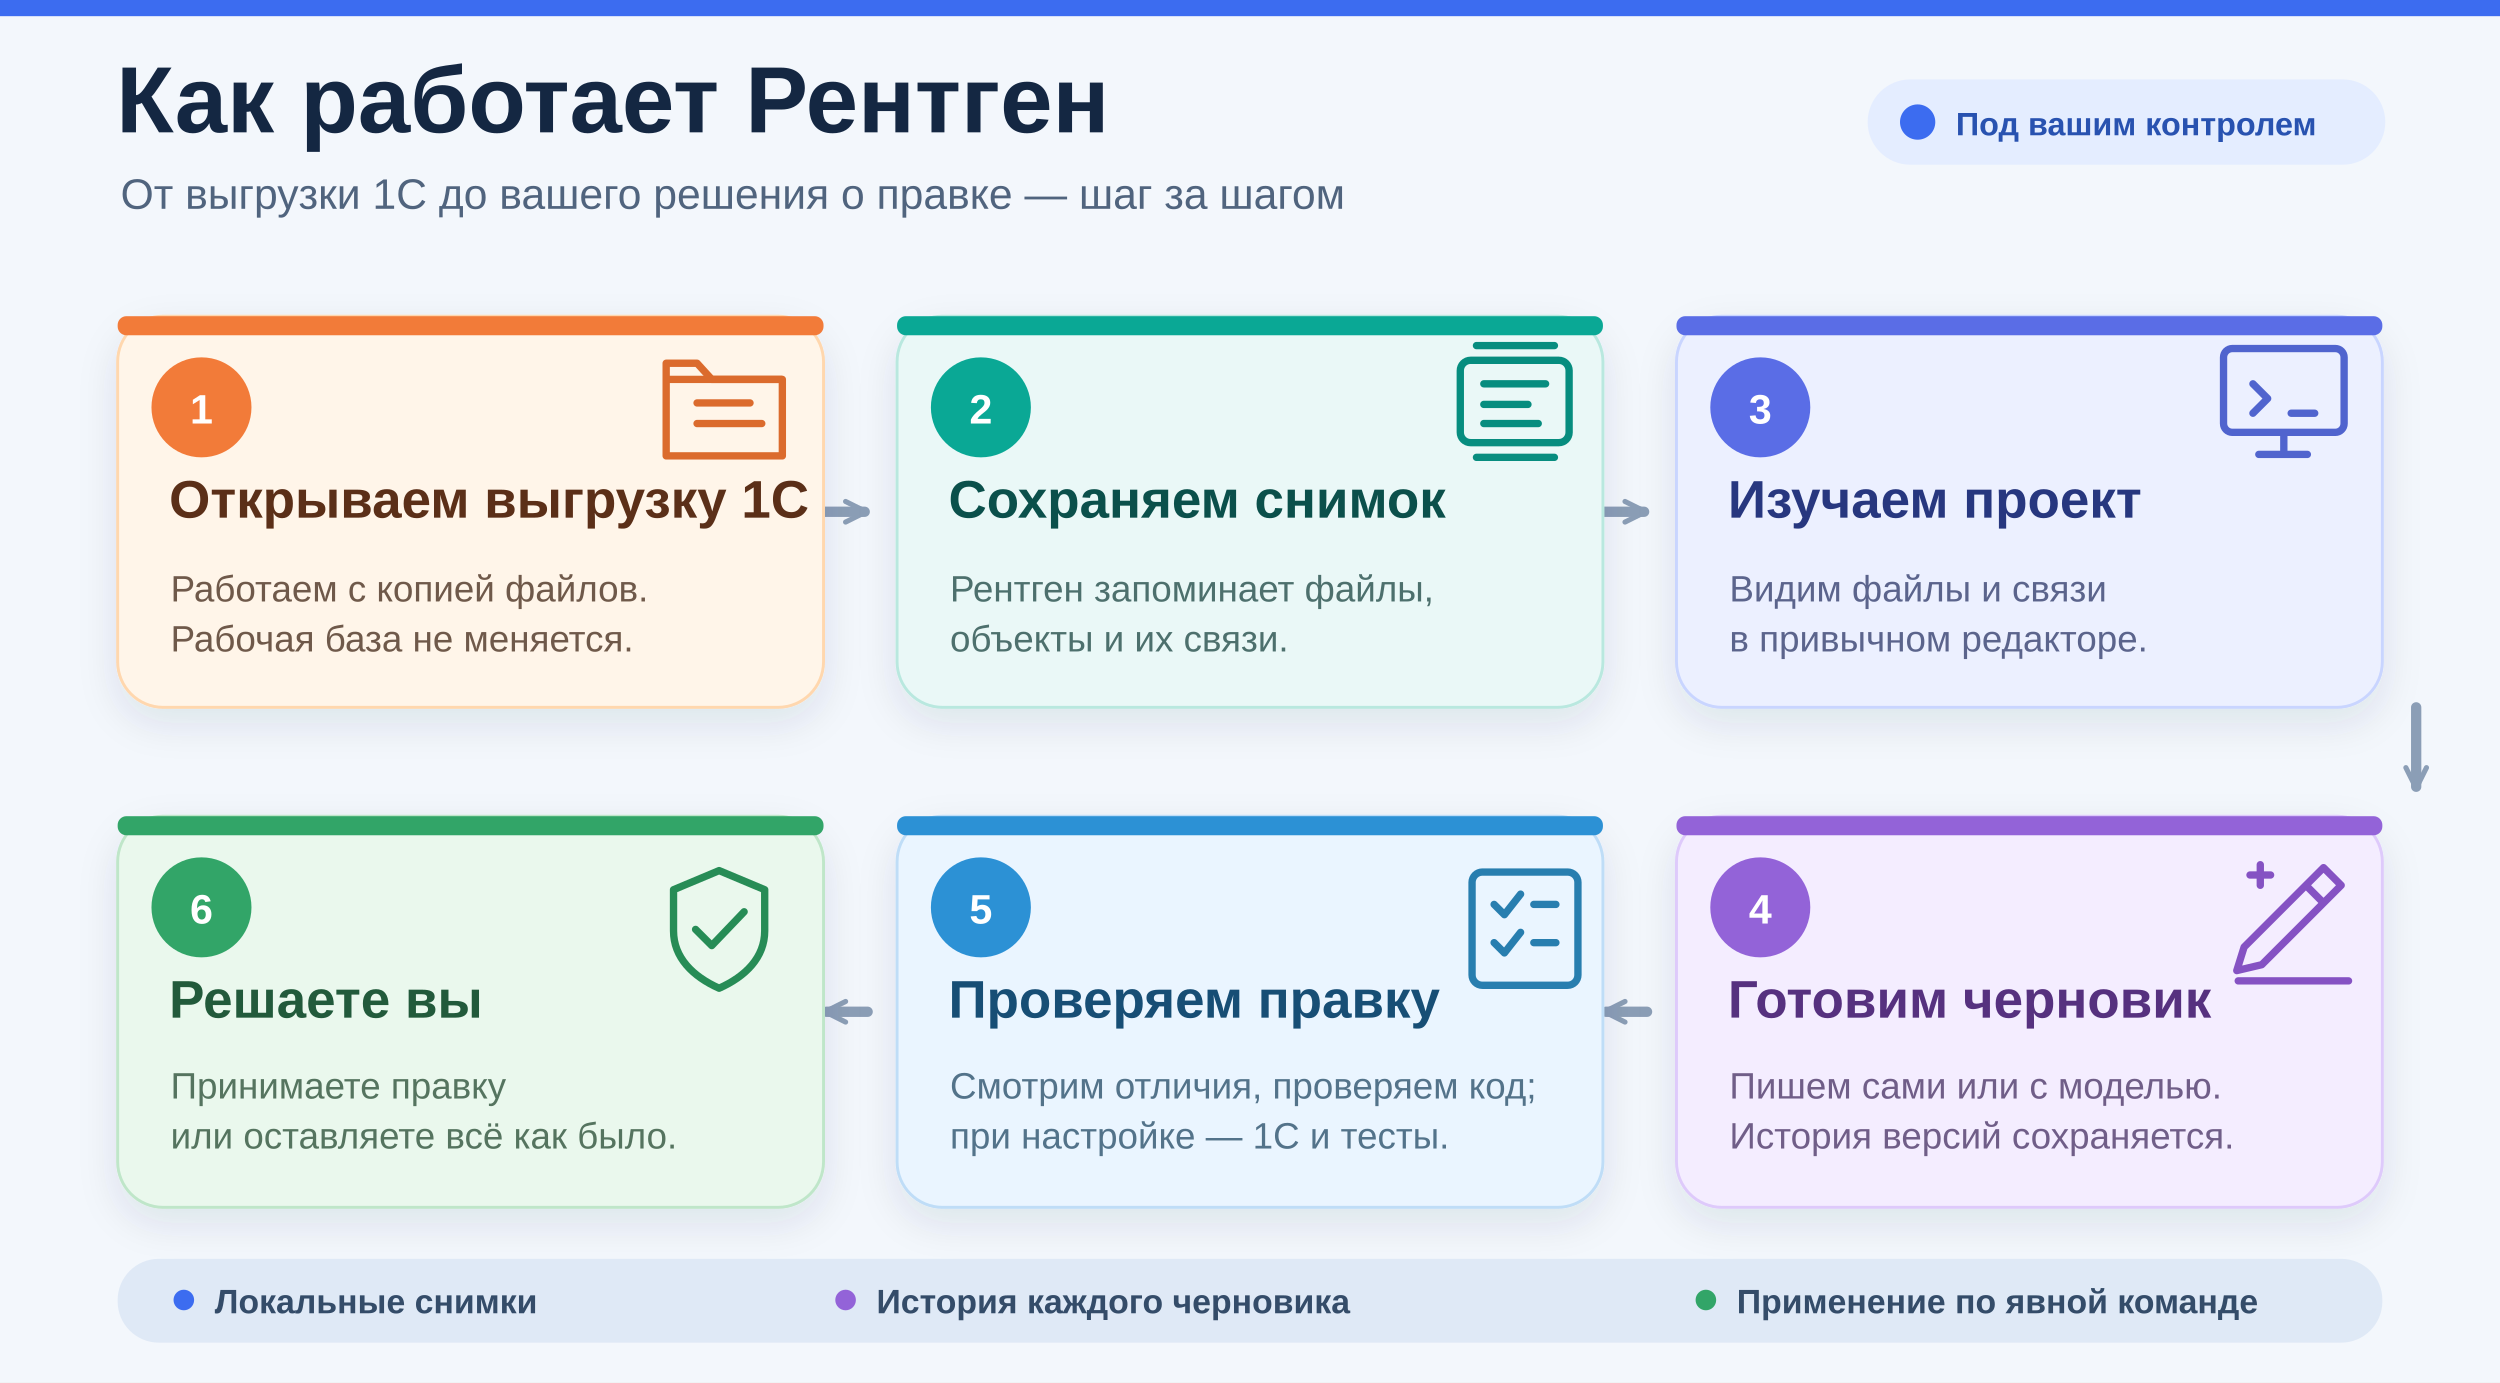
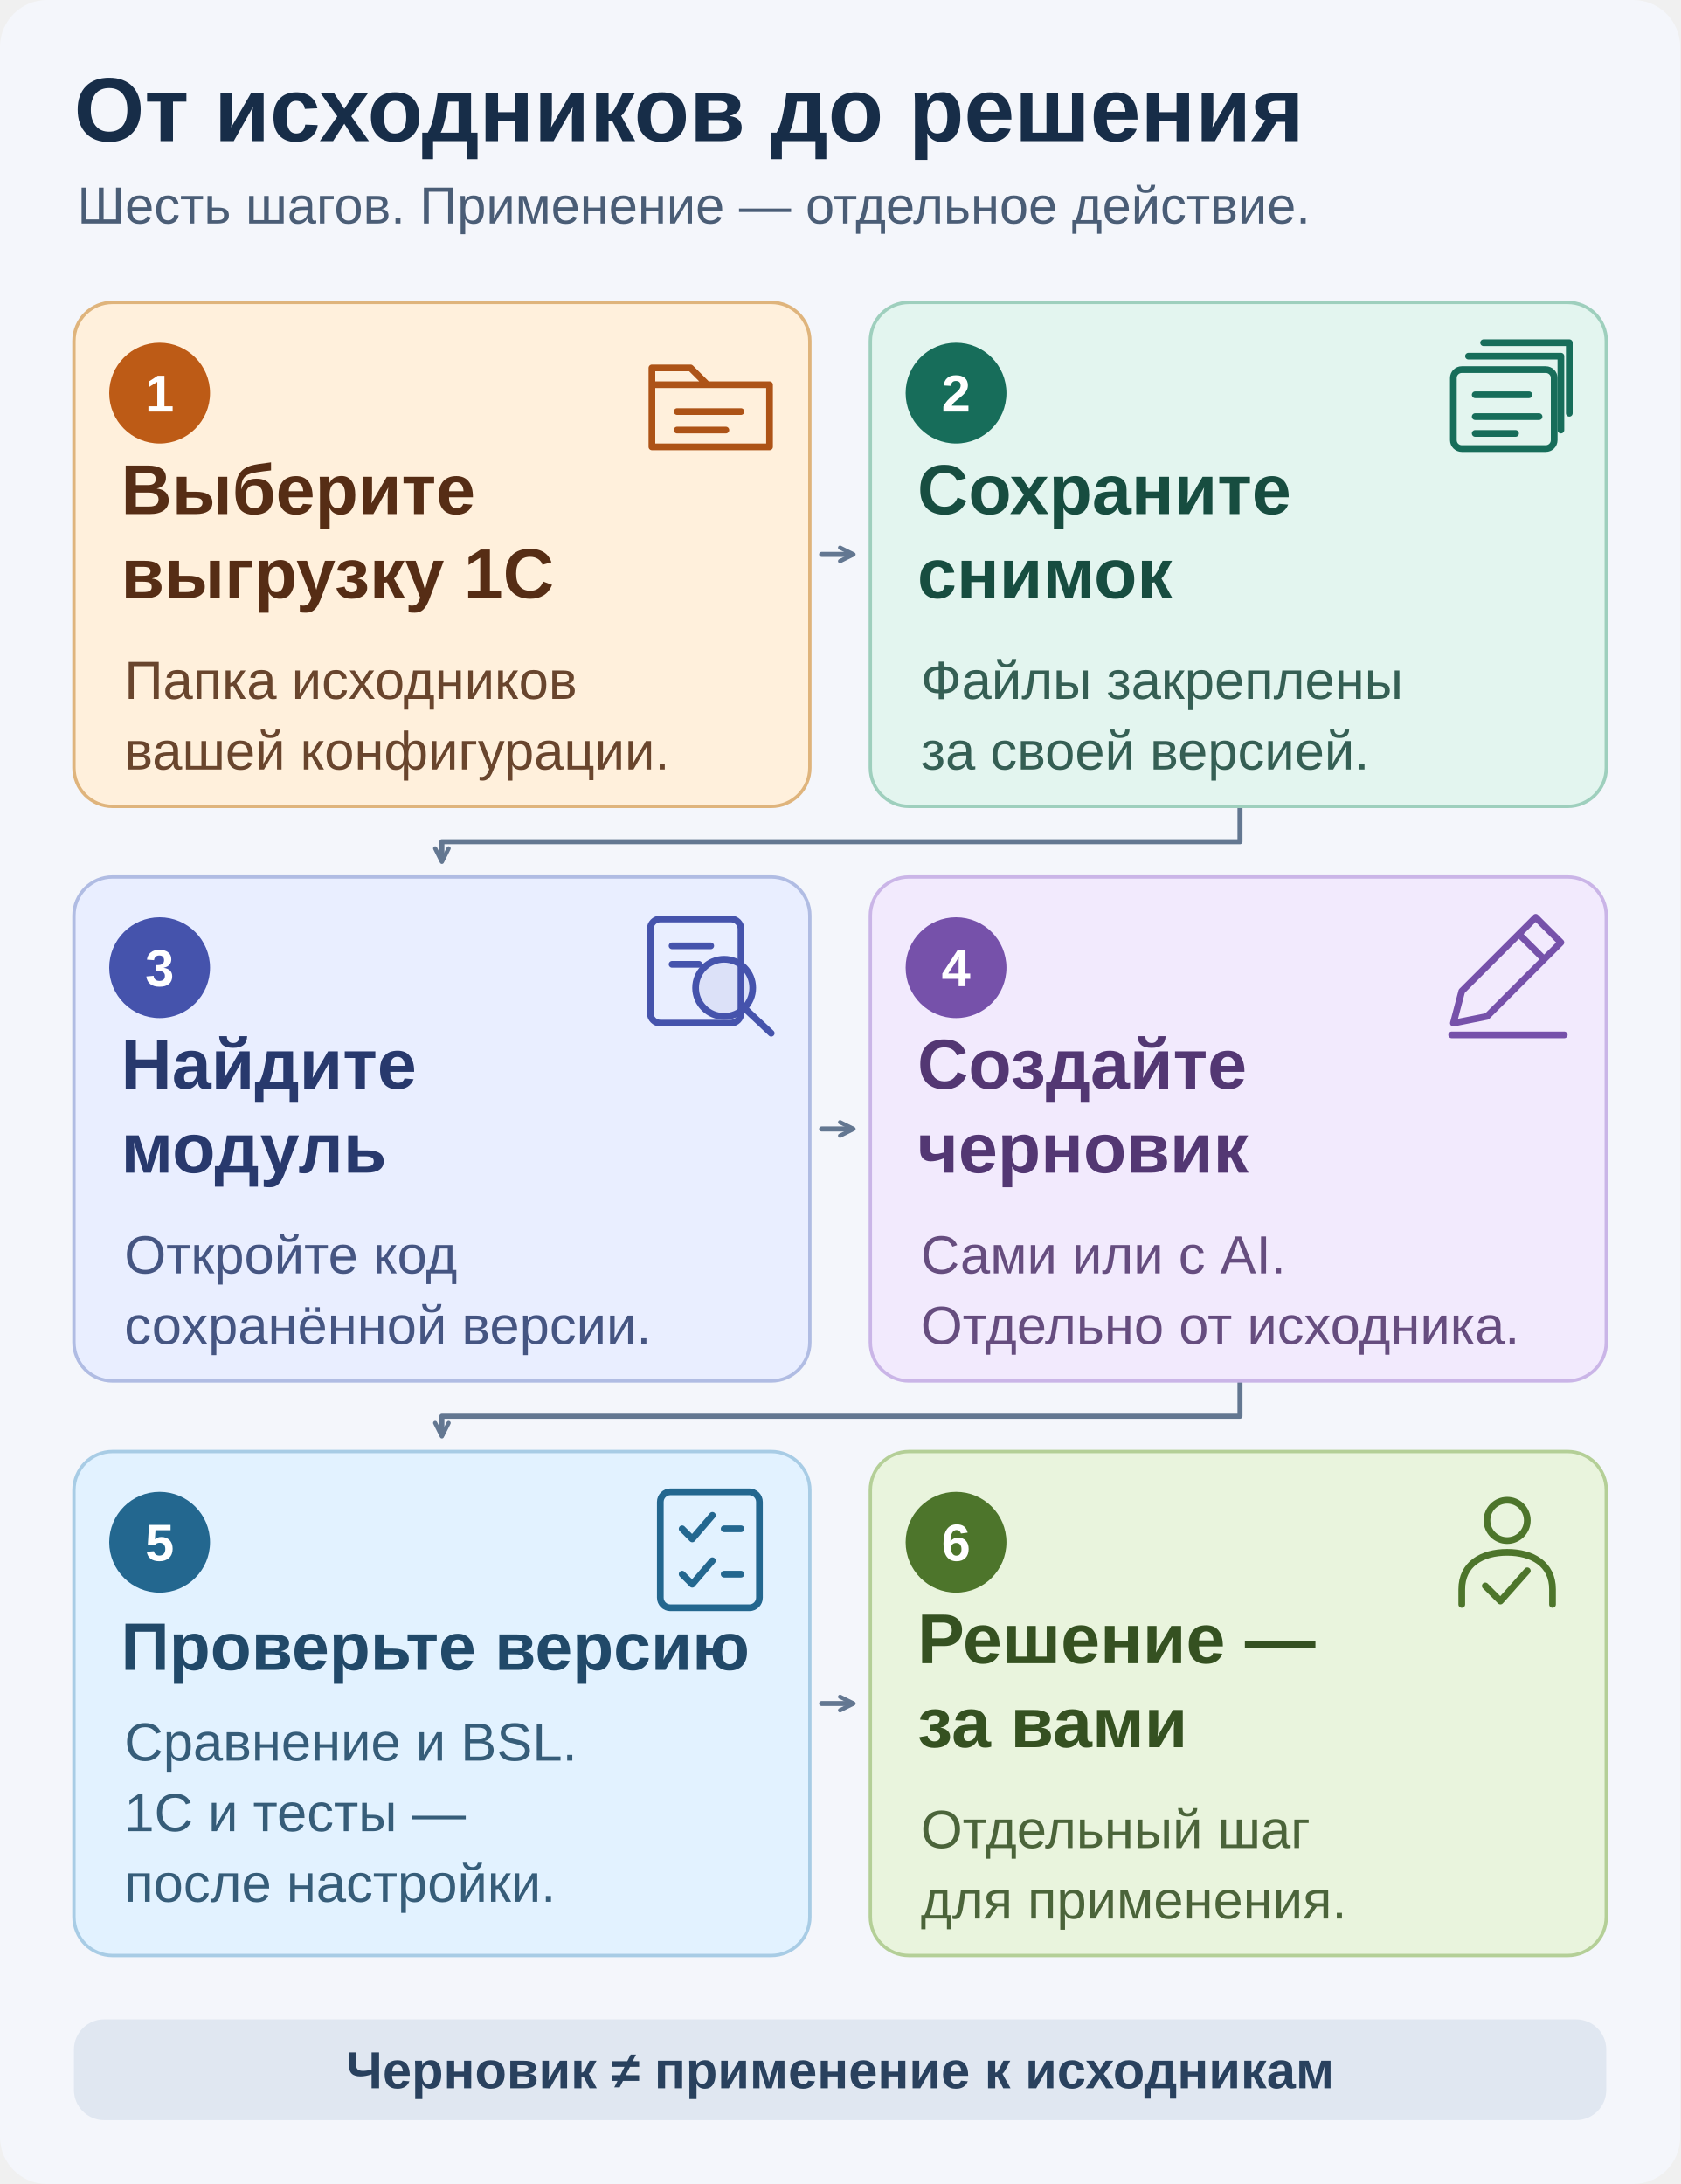
- <svg xmlns="http://www.w3.org/2000/svg" width="1700" height="940" viewBox="0 0 1700 940" role="img" aria-labelledby="diagram-title diagram-desc">
+ <svg xmlns="http://www.w3.org/2000/svg" width="1000" height="1300" viewBox="0 0 1000 1300" role="img" aria-labelledby="steps-title steps-desc">
  <defs>
-     <filter id="shadow" x="-20%" y="-25%" width="140%" height="155%">
-       <feDropShadow dx="0" dy="10" stdDeviation="13" flood-color="#183153" flood-opacity="0.10" />
-     </filter>
-     <marker id="arrow" markerUnits="userSpaceOnUse" markerWidth="20" markerHeight="20" refX="16" refY="10" orient="auto">
-       <path d="M3 3 L17 10 L3 17" fill="none" stroke="#8b9eb6" stroke-width="3.5" stroke-linecap="round" stroke-linejoin="round" />
+     <marker id="step-arrow" markerWidth="12" markerHeight="12" refX="9" refY="6" orient="auto" markerUnits="userSpaceOnUse">
+       <path d="M2 2L10 6L2 10" fill="none" stroke="#637791" stroke-width="2.5" stroke-linecap="round" stroke-linejoin="round" />
    </marker>
+     <g id="folder-icon" fill="none" stroke-width="4" stroke-linecap="round" stroke-linejoin="round">
+       <path d="M5 22H28L38 32H75V69H5Z M5 32H75 M20 48H58 M20 59H49" />
+     </g>
+     <g id="snapshot-icon" fill="none" stroke-width="4" stroke-linecap="round" stroke-linejoin="round">
+       <rect x="8" y="23" width="60" height="47" rx="5" />
+       <path d="M17 15H72V59 M26 7H77V49 M21 38H53 M21 51H59 M21 61H45" />
+     </g>
+     <g id="search-icon" fill="none" stroke-width="4" stroke-linecap="round" stroke-linejoin="round">
+       <rect x="4" y="8" width="54" height="62" rx="6" />
+       <path d="M17 24H40 M17 35H33" />
+       <circle cx="48" cy="49" r="17" fill="currentColor" fill-opacity="0.08" />
+       <path d="M60 61L76 76" />
+     </g>
+     <g id="draft-icon" fill="none" stroke-width="4" stroke-linecap="round" stroke-linejoin="round">
+       <path d="M8 70L13 51L57 7L72 22L28 66Z M47 17L62 32 M7 77H74" />
+     </g>
+     <g id="check-icon" fill="none" stroke-width="4" stroke-linecap="round" stroke-linejoin="round">
+       <rect x="10" y="7" width="59" height="69" rx="6" />
+       <path d="M23 29L29 35L41 21 M48 29H58 M23 56L29 62L41 48 M48 56H58" />
+     </g>
+     <g id="decision-icon" fill="none" stroke-width="4" stroke-linecap="round" stroke-linejoin="round">
+       <circle cx="40" cy="24" r="12" />
+       <path d="M13 74V65C13 50 25 43 40 43C55 43 67 50 67 65V74 M27 63L36 72L52 54" />
+     </g>
  </defs>
-   <rect width="1700" height="940" fill="#f3f7fc" />
-   <path d="M0 0 H1700 V11 H0Z" fill="#3c6cf0" />
+   <rect width="1000" height="1300" rx="28" fill="#f4f6fb" />
  <g font-family="Segoe UI,Arial,sans-serif">
-     <text x="79" y="90" fill="#142742" font-size="64" font-weight="800">Как работает Рентген</text>
-     <text x="82" y="142" fill="#50647e" font-size="29">От выгрузки 1С до вашего решения о правке — шаг за шагом</text>
-     <rect x="1270" y="54" width="352" height="58" rx="29" fill="#e4edff" />
-     <circle cx="1304" cy="83" r="12" fill="#3c6cf0" />
-     <text x="1330" y="92" fill="#2852b0" font-size="22" font-weight="700">Под вашим контролем</text>
+     <text x="44" y="84" fill="#172d48" font-size="54" font-weight="800">От исходников до решения</text>
+     <text x="46" y="133" fill="#4a5d76" font-size="31">Шесть шагов. Применение — отдельное действие.</text>
  </g>
-   <g fill="none" stroke="#8b9eb6" stroke-width="7" stroke-linecap="round" marker-end="url(#arrow)">
-     <path d="M560 348 H588" />
-     <path d="M1090 348 H1118" />
-     <path d="M1643 481 V535" />
-     <path d="M1120 688 H1092" />
-     <path d="M590 688 H562" />
+   <g fill="none" stroke="#637791" stroke-width="3" stroke-linecap="round" stroke-linejoin="round" marker-end="url(#step-arrow)">
+     <path d="M489 330H507" />
+     <path d="M738 481V501H263V512" />
+     <path d="M489 672H507" />
+     <path d="M738 823V843H263V854" />
+     <path d="M489 1014H507" />
  </g>
-   <g filter="url(#shadow)">
-     <rect x="80" y="215" width="480" height="266" rx="31" fill="#fff5e9" stroke="#ffd7ae" stroke-width="2" />
+   <rect x="44" y="180" width="438" height="300" rx="23" fill="#fff0dc" stroke="#dfb47c" stroke-width="2" />
+   <circle cx="95" cy="234" r="30" fill="#bd5b16" />
+   <text x="95" y="245" text-anchor="middle" fill="#ffffff" font-family="Segoe UI,Arial,sans-serif" font-size="31" font-weight="800">1</text>
+   <use href="#folder-icon" x="383" y="197" stroke="#ad5317" />
+   <g font-family="Segoe UI,Arial,sans-serif">
+     <text x="72" y="306" fill="#562d15" font-size="42" font-weight="800">Выберите</text>
+     <text x="72" y="356" fill="#562d15" font-size="42" font-weight="800">выгрузку 1С</text>
+     <text x="74" y="416" fill="#69452d" font-size="32">Папка исходников</text>
+     <text x="74" y="458" fill="#69452d" font-size="32">вашей конфигурации.</text>
  </g>
-   <rect x="80" y="215" width="480" height="13" rx="6" fill="#f27b39" />
-   <circle cx="137" cy="277" r="34" fill="#f27b39" />
-   <text x="137" y="288" text-anchor="middle" fill="#fff" font-family="Segoe UI,Arial,sans-serif" font-size="28" font-weight="800">1</text>
-   <g transform="translate(450 227)" fill="none" stroke="#db6b2d" stroke-width="5" stroke-linejoin="round">
-     <path d="M3 20 H24 L34 31 H82 V83 H3 Z" />
-     <path d="M3 31 H82" />
-     <path d="M24 47 H60 M24 61 H68" stroke-linecap="round" />
+   <rect x="518" y="180" width="438" height="300" rx="23" fill="#e3f5ef" stroke="#9ecfbd" stroke-width="2" />
+   <circle cx="569" cy="234" r="30" fill="#176d5a" />
+   <text x="569" y="245" text-anchor="middle" fill="#ffffff" font-family="Segoe UI,Arial,sans-serif" font-size="31" font-weight="800">2</text>
+   <use href="#snapshot-icon" x="857" y="197" stroke="#176d5a" />
+   <g font-family="Segoe UI,Arial,sans-serif">
+     <text x="546" y="306" fill="#174d40" font-size="42" font-weight="800">Сохраните</text>
+     <text x="546" y="356" fill="#174d40" font-size="42" font-weight="800">снимок</text>
+     <text x="548" y="416" fill="#355f54" font-size="32">Файлы закреплены</text>
+     <text x="548" y="458" fill="#355f54" font-size="32">за своей версией.</text>
  </g>
+   <rect x="44" y="522" width="438" height="300" rx="23" fill="#e9eeff" stroke="#b0bce3" stroke-width="2" />
+   <circle cx="95" cy="576" r="30" fill="#4553ac" />
+   <text x="95" y="587" text-anchor="middle" fill="#ffffff" font-family="Segoe UI,Arial,sans-serif" font-size="31" font-weight="800">3</text>
+   <use href="#search-icon" x="383" y="539" stroke="#4553ac" color="#4553ac" />
  <g font-family="Segoe UI,Arial,sans-serif">
-     <text x="115" y="352" fill="#5b2f18" font-size="36" font-weight="800">Открываем выгрузку 1С</text>
-     <text x="116" y="409" fill="#6f594a" font-size="25">Работаем с копией файлов.</text>
-     <text x="116" y="443" fill="#6f594a" font-size="25">Рабочая база не меняется.</text>
+     <text x="72" y="648" fill="#28396d" font-size="42" font-weight="800">Найдите</text>
+     <text x="72" y="698" fill="#28396d" font-size="42" font-weight="800">модуль</text>
+     <text x="74" y="758" fill="#455582" font-size="32">Откройте код</text>
+     <text x="74" y="800" fill="#455582" font-size="32">сохранённой версии.</text>
  </g>
-   <g filter="url(#shadow)">
-     <rect x="610" y="215" width="480" height="266" rx="31" fill="#eaf8f7" stroke="#b9e8df" stroke-width="2" />
+   <rect x="518" y="522" width="438" height="300" rx="23" fill="#f2eafd" stroke="#cab5e7" stroke-width="2" />
+   <circle cx="569" cy="576" r="30" fill="#7651aa" />
+   <text x="569" y="587" text-anchor="middle" fill="#ffffff" font-family="Segoe UI,Arial,sans-serif" font-size="31" font-weight="800">4</text>
+   <use href="#draft-icon" x="857" y="539" stroke="#7651aa" />
+   <g font-family="Segoe UI,Arial,sans-serif">
+     <text x="546" y="648" fill="#533773" font-size="42" font-weight="800">Создайте</text>
+     <text x="546" y="698" fill="#533773" font-size="42" font-weight="800">черновик</text>
+     <text x="548" y="758" fill="#664d7f" font-size="32">Сами или с AI.</text>
+     <text x="548" y="800" fill="#664d7f" font-size="32">Отдельно от исходника.</text>
  </g>
-   <rect x="610" y="215" width="480" height="13" rx="6" fill="#0aa895" />
-   <circle cx="667" cy="277" r="34" fill="#0aa895" />
-   <text x="667" y="288" text-anchor="middle" fill="#fff" font-family="Segoe UI,Arial,sans-serif" font-size="28" font-weight="800">2</text>
-   <g transform="translate(989 227)" fill="none" stroke="#078d7f" stroke-width="5" stroke-linejoin="round">
-     <rect x="4" y="18" width="74" height="56" rx="7" />
-     <path d="M15 8 H68 M15 84 H68 M20 34 H62 M20 48 H50 M20 61 H57" stroke-linecap="round" />
+   <rect x="44" y="864" width="438" height="300" rx="23" fill="#e2f2ff" stroke="#a8cce5" stroke-width="2" />
+   <circle cx="95" cy="918" r="30" fill="#23678f" />
+   <text x="95" y="929" text-anchor="middle" fill="#ffffff" font-family="Segoe UI,Arial,sans-serif" font-size="31" font-weight="800">5</text>
+   <use href="#check-icon" x="383" y="881" stroke="#23678f" />
+   <g font-family="Segoe UI,Arial,sans-serif">
+     <text x="72" y="994" fill="#214969" font-size="40" font-weight="800">Проверьте версию</text>
+     <text x="74" y="1048" fill="#365d79" font-size="32">Сравнение и BSL.</text>
+     <text x="74" y="1090" fill="#365d79" font-size="32">1С и тесты —</text>
+     <text x="74" y="1132" fill="#365d79" font-size="32">после настройки.</text>
  </g>
+   <rect x="518" y="864" width="438" height="300" rx="23" fill="#e9f4dd" stroke="#b4cf97" stroke-width="2" />
+   <circle cx="569" cy="918" r="30" fill="#4d752b" />
+   <text x="569" y="929" text-anchor="middle" fill="#ffffff" font-family="Segoe UI,Arial,sans-serif" font-size="31" font-weight="800">6</text>
+   <use href="#decision-icon" x="857" y="881" stroke="#4d752b" />
  <g font-family="Segoe UI,Arial,sans-serif">
-     <text x="645" y="352" fill="#0b504b" font-size="36" font-weight="800">Сохраняем снимок</text>
-     <text x="646" y="409" fill="#4d706d" font-size="25">Рентген запоминает файлы,</text>
-     <text x="646" y="443" fill="#4d706d" font-size="25">объекты и их связи.</text>
+     <text x="546" y="990" fill="#355121" font-size="42" font-weight="800">Решение —</text>
+     <text x="546" y="1040" fill="#355121" font-size="42" font-weight="800">за вами</text>
+     <text x="548" y="1100" fill="#4b643a" font-size="32">Отдельный шаг</text>
+     <text x="548" y="1142" fill="#4b643a" font-size="32">для применения.</text>
  </g>
-   <g filter="url(#shadow)">
-     <rect x="1140" y="215" width="480" height="266" rx="31" fill="#ecf0ff" stroke="#c9d5ff" stroke-width="2" />
-   </g>
-   <rect x="1140" y="215" width="480" height="13" rx="6" fill="#5a6de6" />
-   <circle cx="1197" cy="277" r="34" fill="#5a6de6" />
-   <text x="1197" y="288" text-anchor="middle" fill="#fff" font-family="Segoe UI,Arial,sans-serif" font-size="28" font-weight="800">3</text>
-   <g transform="translate(1510 227)" fill="none" stroke="#5064ce" stroke-width="5" stroke-linecap="round" stroke-linejoin="round">
-     <rect x="2" y="10" width="82" height="57" rx="6" />
-     <path d="M26 82 H59 M43 68 V82 M22 34 L32 44 L22 54 M48 54 H64" />
-   </g>
-   <g font-family="Segoe UI,Arial,sans-serif">
-     <text x="1175" y="352" fill="#27377f" font-size="36" font-weight="800">Изучаем проект</text>
-     <text x="1176" y="409" fill="#5b648c" font-size="25">Видим файлы и связи</text>
-     <text x="1176" y="443" fill="#5b648c" font-size="25">в привычном редакторе.</text>
-   </g>
-   <g filter="url(#shadow)">
-     <rect x="1140" y="555" width="480" height="266" rx="31" fill="#f4edff" stroke="#decafb" stroke-width="2" />
-   </g>
-   <rect x="1140" y="555" width="480" height="13" rx="6" fill="#9363d8" />
-   <circle cx="1197" cy="617" r="34" fill="#9363d8" />
-   <text x="1197" y="628" text-anchor="middle" fill="#fff" font-family="Segoe UI,Arial,sans-serif" font-size="28" font-weight="800">4</text>
-   <g transform="translate(1515 585)" fill="none" stroke="#8552c3" stroke-width="5" stroke-linecap="round" stroke-linejoin="round">
-     <path d="M6 75 L23 71 L77 17 L65 5 L11 59 Z M53 17 L65 29 M7 82 H82" />
-     <path d="M22 17 L22 3 M15 10 H29" />
-   </g>
-   <g font-family="Segoe UI,Arial,sans-serif">
-     <text x="1175" y="692" fill="#56317f" font-size="36" font-weight="800">Готовим черновик</text>
-     <text x="1176" y="747" fill="#705e88" font-size="25">Пишем сами или с моделью.</text>
-     <text x="1176" y="781" fill="#705e88" font-size="25">История версий сохраняется.</text>
-   </g>
-   <g filter="url(#shadow)">
-     <rect x="610" y="555" width="480" height="266" rx="31" fill="#eaf5ff" stroke="#bfddf7" stroke-width="2" />
-   </g>
-   <rect x="610" y="555" width="480" height="13" rx="6" fill="#2c91d5" />
-   <circle cx="667" cy="617" r="34" fill="#2c91d5" />
-   <text x="667" y="628" text-anchor="middle" fill="#fff" font-family="Segoe UI,Arial,sans-serif" font-size="28" font-weight="800">5</text>
-   <g transform="translate(994 588)" fill="none" stroke="#287eaf" stroke-width="5" stroke-linecap="round" stroke-linejoin="round">
-     <rect x="7" y="5" width="72" height="77" rx="7" />
-     <path d="M22 27 L29 34 L40 20 M49 27 H64 M22 53 L29 60 L40 46 M49 53 H64" />
-   </g>
-   <g font-family="Segoe UI,Arial,sans-serif">
-     <text x="645" y="692" fill="#174e75" font-size="36" font-weight="800">Проверяем правку</text>
-     <text x="646" y="747" fill="#53738a" font-size="25">Смотрим отличия, проверяем код;</text>
-     <text x="646" y="781" fill="#53738a" font-size="25">при настройке — 1С и тесты.</text>
-   </g>
-   <g filter="url(#shadow)">
-     <rect x="80" y="555" width="480" height="266" rx="31" fill="#eaf8ed" stroke="#bfe6c9" stroke-width="2" />
-   </g>
-   <rect x="80" y="555" width="480" height="13" rx="6" fill="#32a568" />
-   <circle cx="137" cy="617" r="34" fill="#32a568" />
-   <text x="137" y="628" text-anchor="middle" fill="#fff" font-family="Segoe UI,Arial,sans-serif" font-size="28" font-weight="800">6</text>
-   <g transform="translate(447 588)" fill="none" stroke="#278c56" stroke-width="5" stroke-linecap="round" stroke-linejoin="round">
-     <path d="M42 4 L73 17 V45 C73 63 60 76 42 84 C24 76 11 63 11 45 V17 Z" />
-     <path d="M26 44 L37 55 L59 32" />
-   </g>
-   <g font-family="Segoe UI,Arial,sans-serif">
-     <text x="115" y="692" fill="#225a3b" font-size="36" font-weight="800">Решаете вы</text>
-     <text x="116" y="747" fill="#55745f" font-size="25">Принимаете правку</text>
-     <text x="116" y="781" fill="#55745f" font-size="25">или оставляете всё как было.</text>
-   </g>
-   <rect x="80" y="856" width="1540" height="57" rx="28" fill="#dfe9f6" />
-   <g fill="#344c69" font-family="Segoe UI,Arial,sans-serif" font-size="23" font-weight="700">
-     <circle cx="125" cy="884" r="7" fill="#3c6cf0" />
-     <text x="146" y="893">Локальные снимки</text>
-     <circle cx="575" cy="884" r="7" fill="#9363d8" />
-     <text x="596" y="893">История каждого черновика</text>
-     <circle cx="1160" cy="884" r="7" fill="#32a568" />
-     <text x="1181" y="893">Применение по явной команде</text>
-   </g>
+   <rect x="44" y="1202" width="912" height="60" rx="18" fill="#e0e7f1" />
+   <text x="500" y="1243" text-anchor="middle" fill="#29415e" font-family="Segoe UI,Arial,sans-serif" font-size="31" font-weight="700">Черновик ≠ применение к исходникам</text>
</svg>
